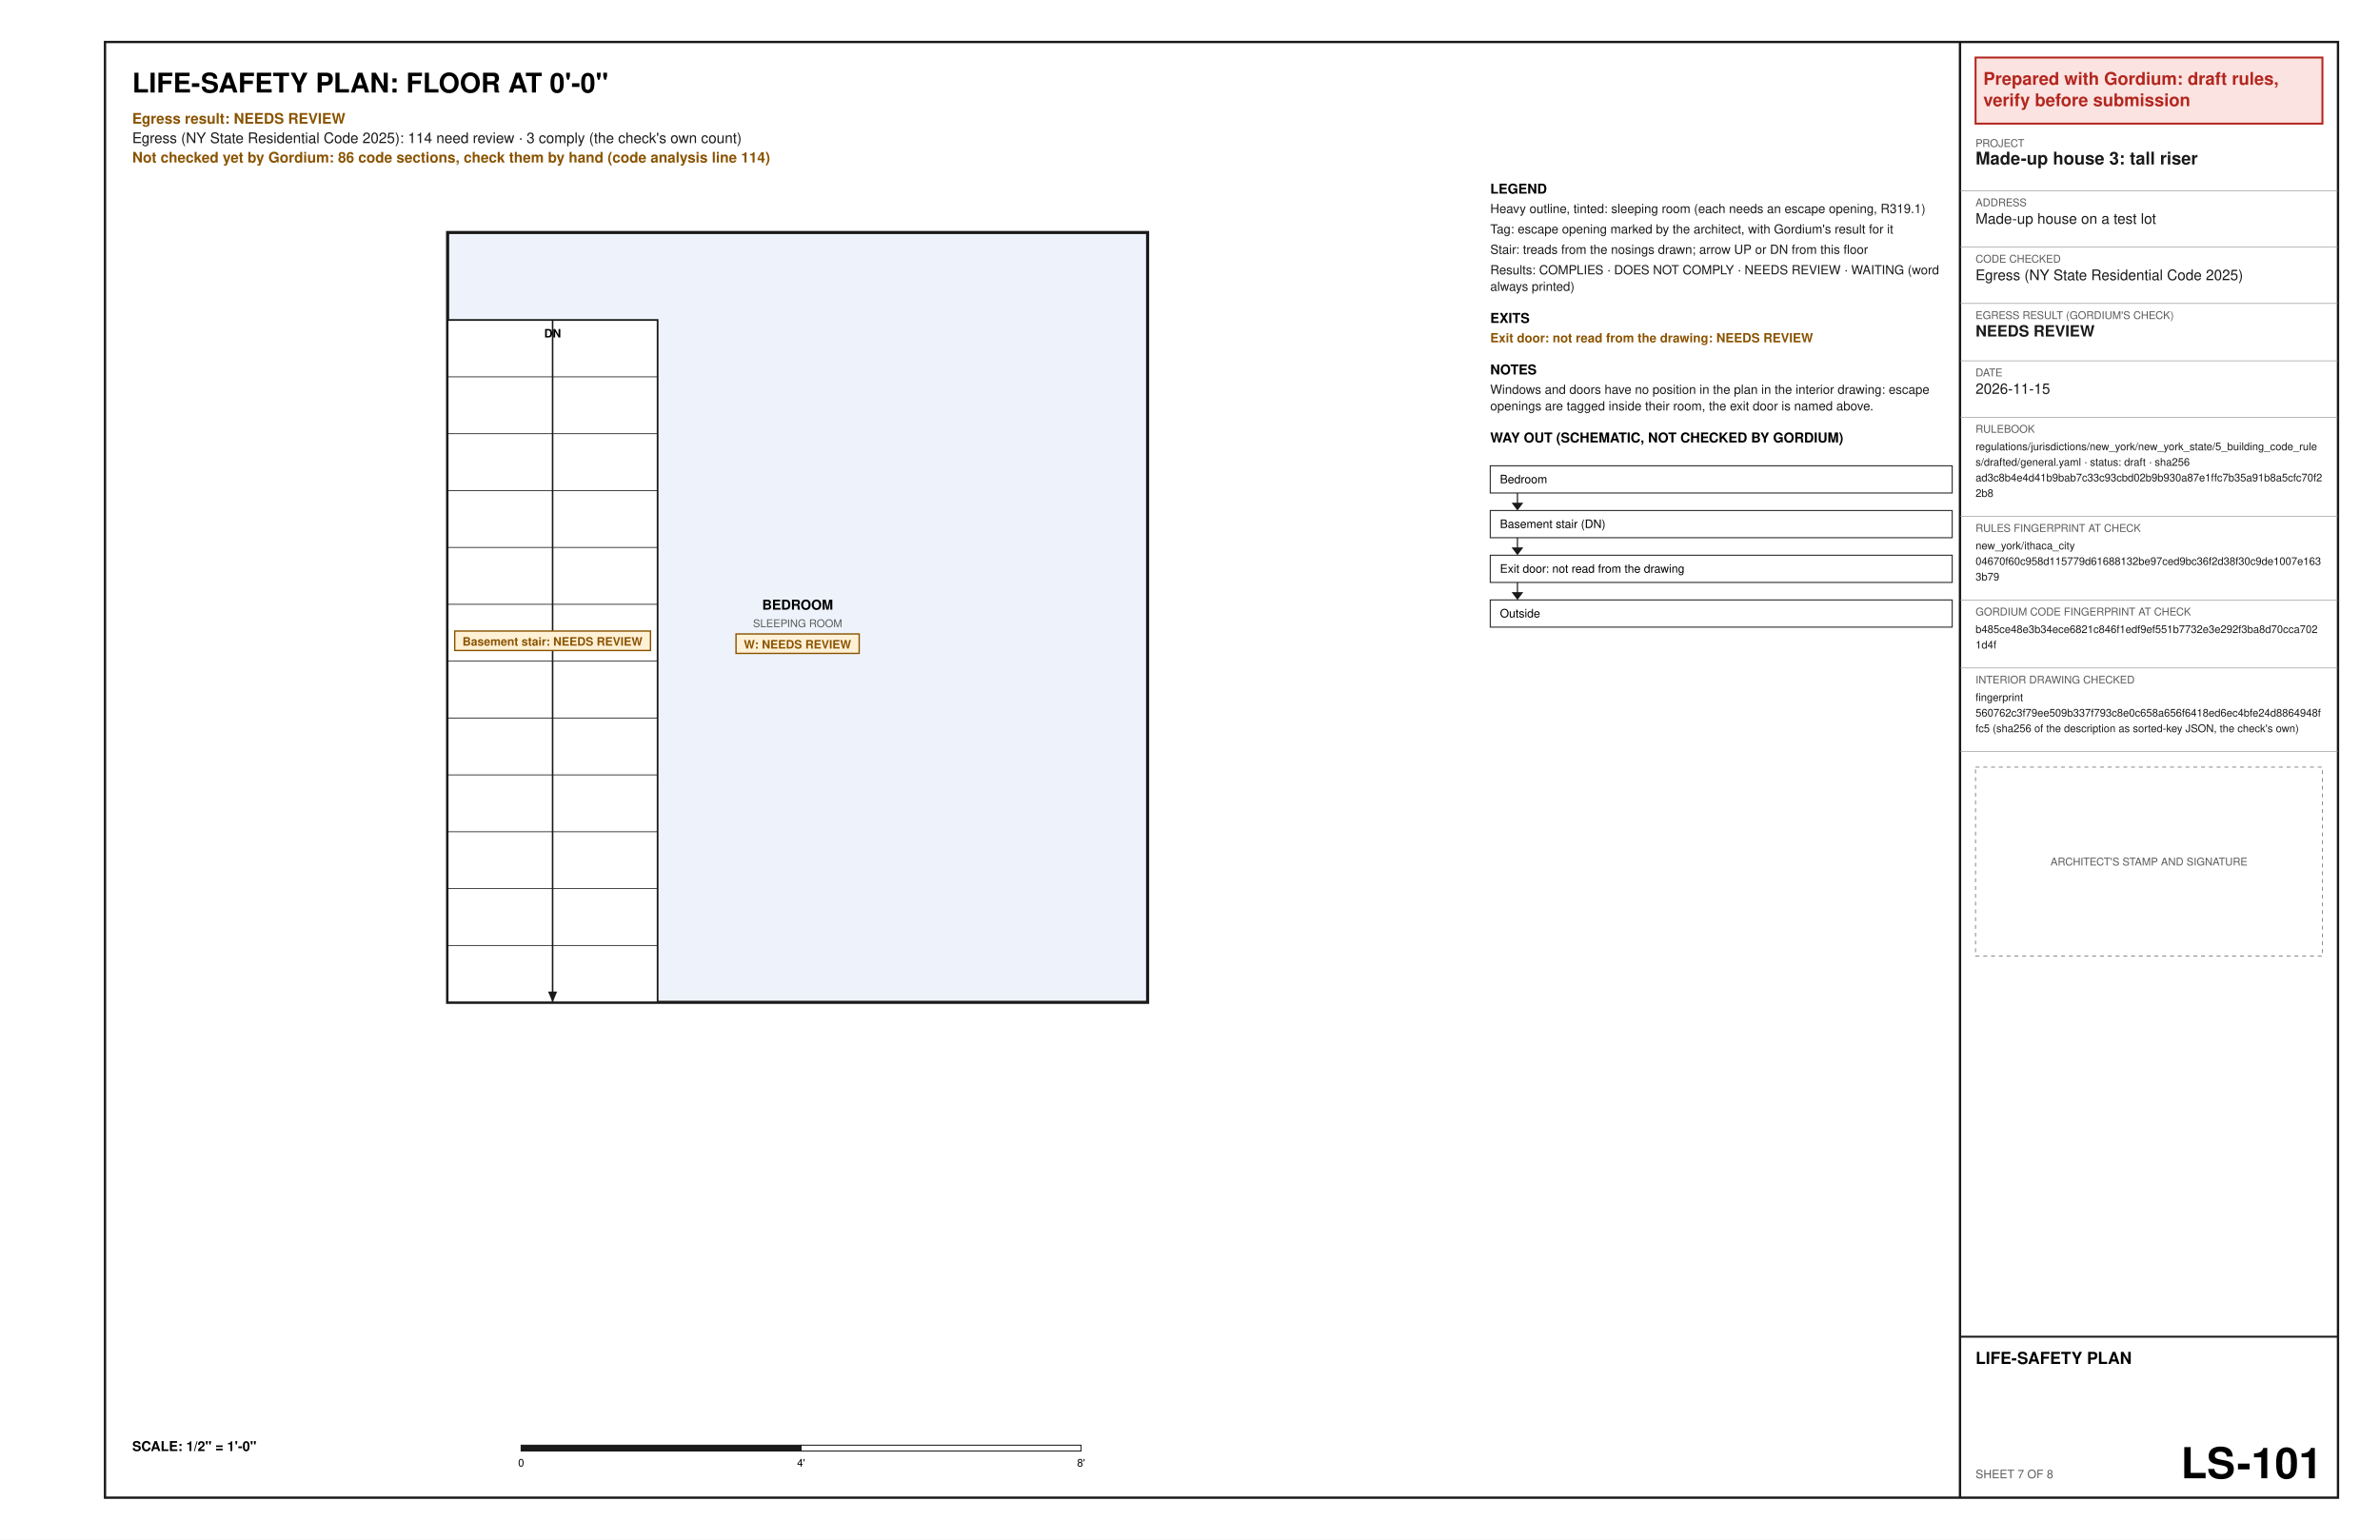
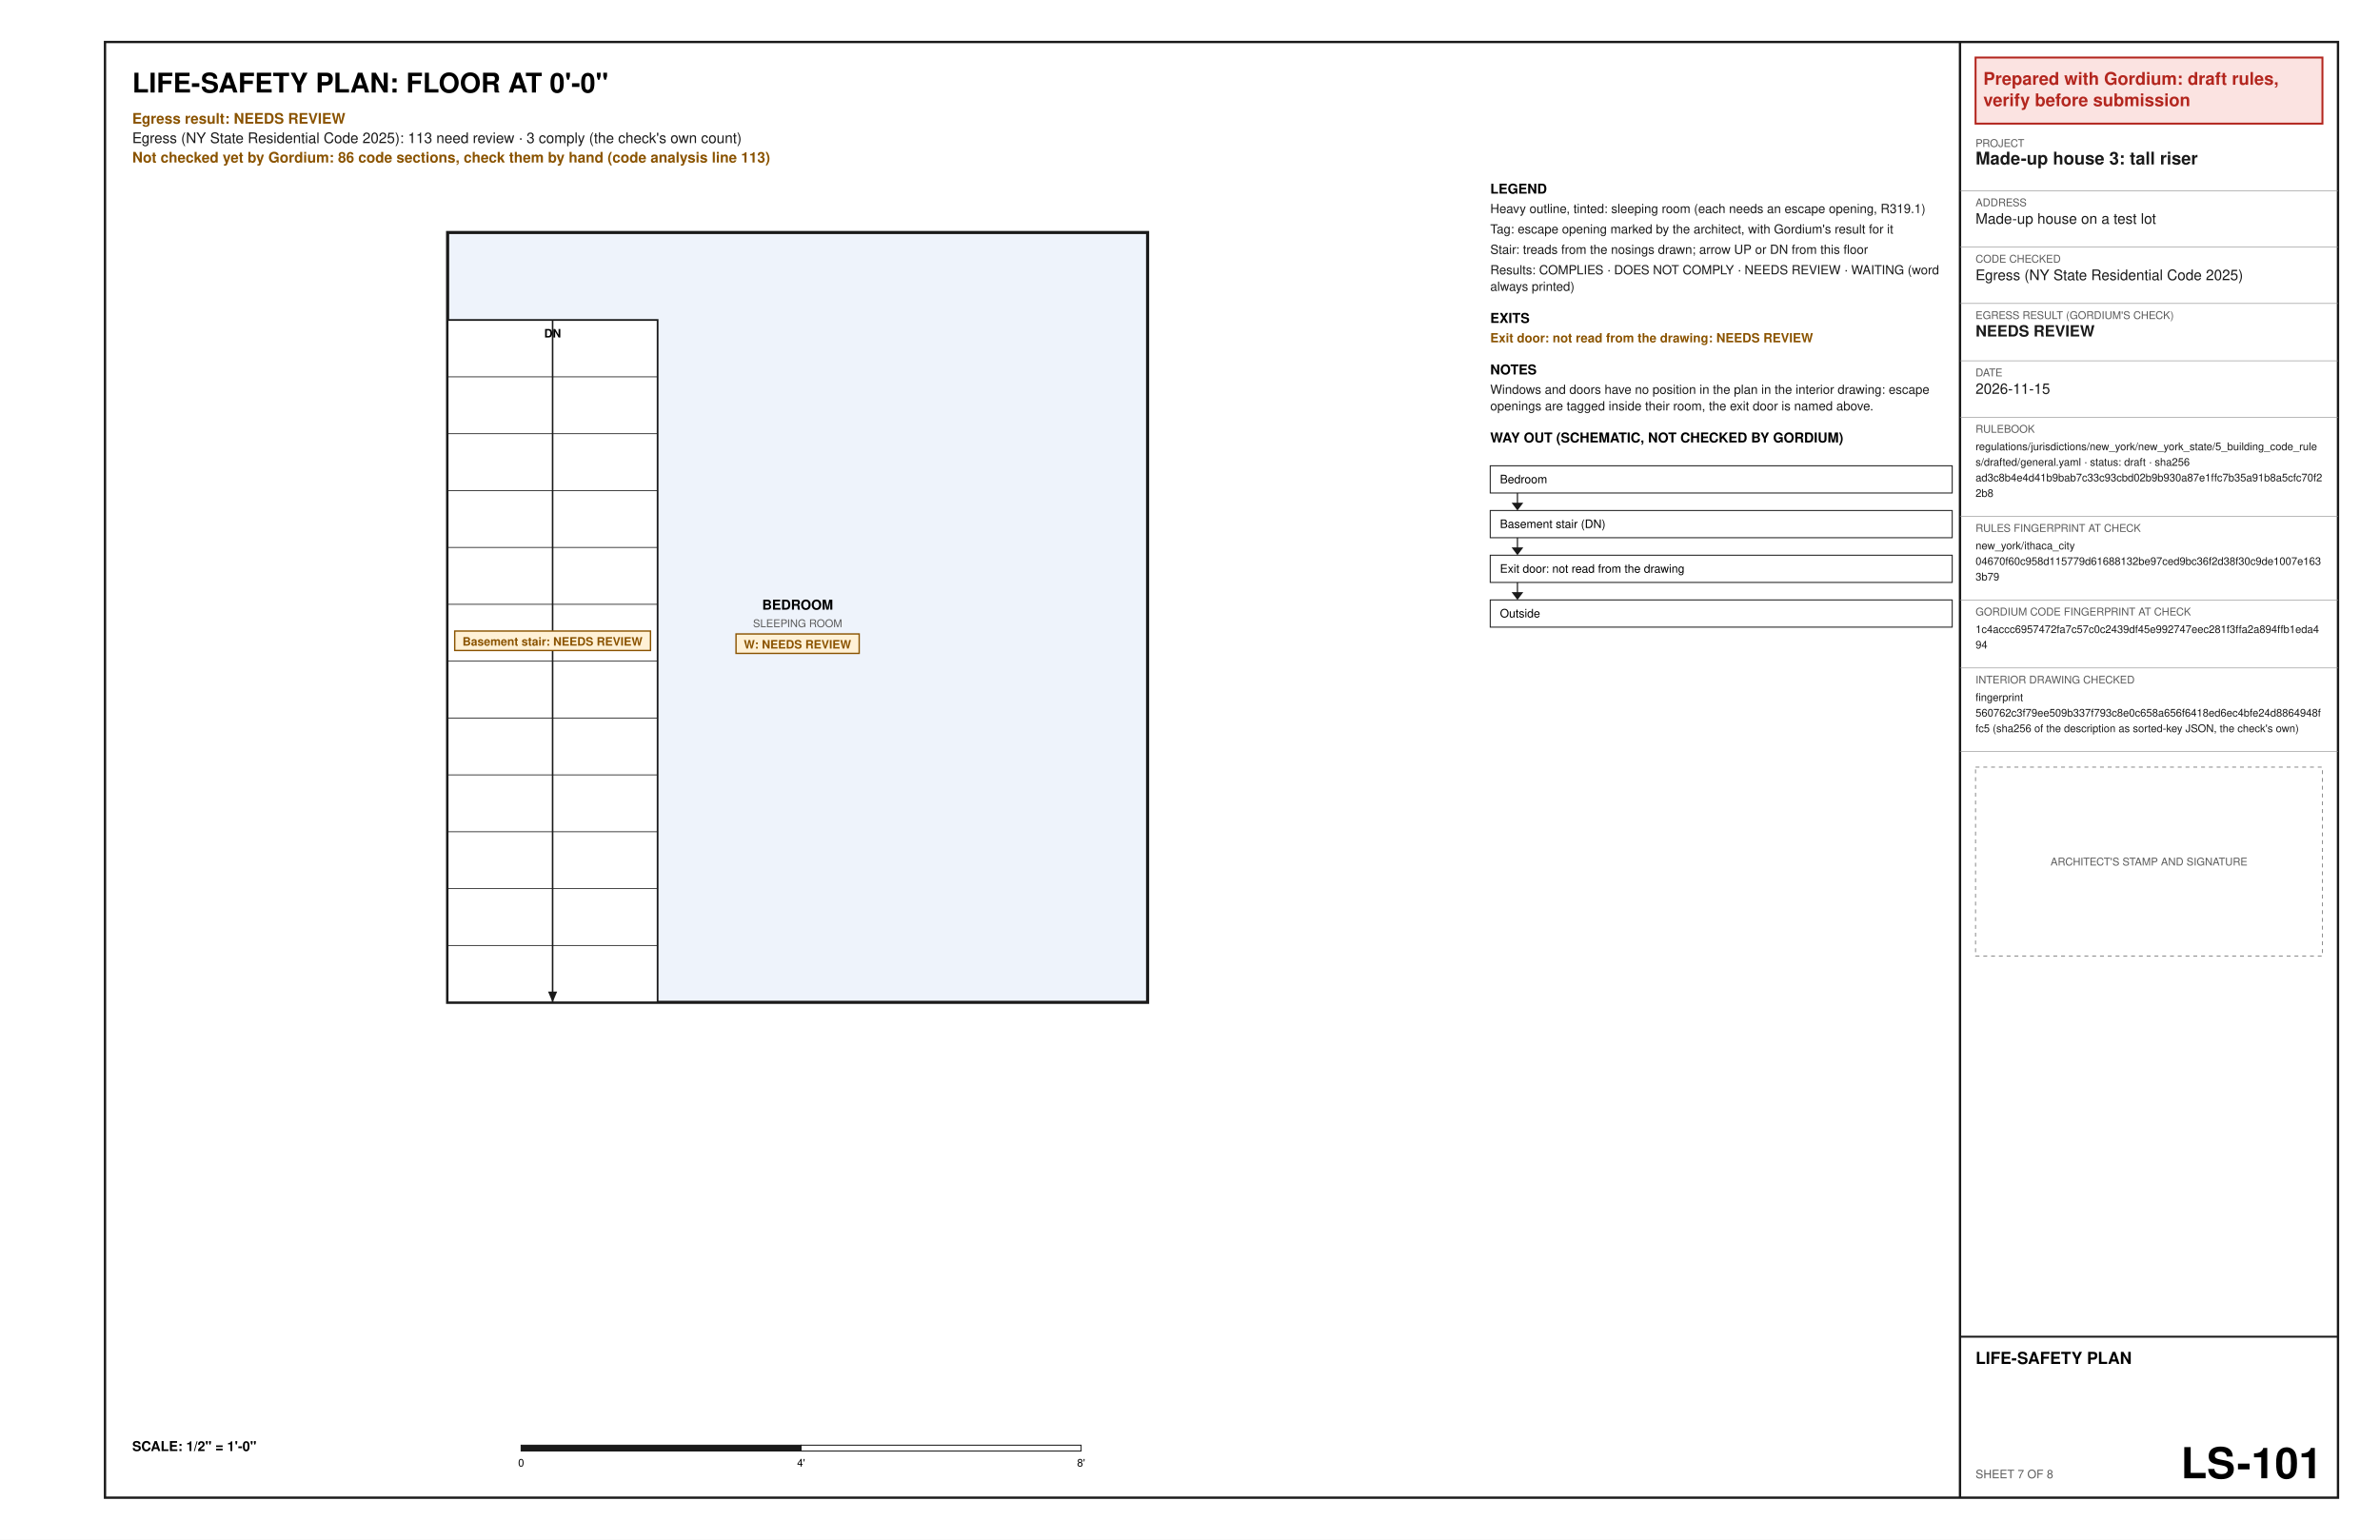
<svg xmlns="http://www.w3.org/2000/svg" width="17in" height="11in" viewBox="0 0 1224 792" font-family="Helvetica, Arial, sans-serif">
  <rect x="0" y="0" width="1224" height="792" fill="#ffffff" />
  <text x="68" y="47.6" font-size="14" font-weight="bold" text-anchor="start" fill="#000000" xml:space="preserve">LIFE-SAFETY PLAN: FLOOR AT 0'-0"</text>
  <text x="68" y="63.6" font-size="7.5" font-weight="bold" text-anchor="start" fill="#8a5300" xml:space="preserve">Egress result: NEEDS REVIEW</text>
-   <text x="68" y="73.6" font-size="7.5" text-anchor="start" fill="#1a1a1a" xml:space="preserve">Egress (NY State Residential Code 2025): 114 need review · 3 comply (the check's own count)</text>
-   <text x="68" y="83.6" font-size="7.5" font-weight="bold" text-anchor="start" fill="#8a5300" xml:space="preserve">Not checked yet by Gordium: 86 code sections, check them by hand (code analysis line 114)</text>
+   <text x="68" y="73.6" font-size="7.5" text-anchor="start" fill="#1a1a1a" xml:space="preserve">Egress (NY State Residential Code 2025): 113 need review · 3 comply (the check's own count)</text>
+   <text x="68" y="83.6" font-size="7.5" font-weight="bold" text-anchor="start" fill="#8a5300" xml:space="preserve">Not checked yet by Gordium: 86 code sections, check them by hand (code analysis line 113)</text>
  <polygon points="230.2,515.6 590.2,515.6 590.2,119.6 230.2,119.6" fill="#eef3fb" stroke="#1a1a1a" stroke-width="1.6" />
  <text x="410.2" y="313.6" font-size="7" font-weight="bold" text-anchor="middle" fill="#000000" xml:space="preserve">BEDROOM</text>
  <text x="410.2" y="322.6" font-size="5.5" text-anchor="middle" fill="#5a5a5a" xml:space="preserve">SLEEPING ROOM</text>
  <polygon points="378.53,326.1 441.87,326.1 441.87,336.1 378.53,336.1" fill="#fff1d6" stroke="#8a5300" stroke-width="0.7" />
  <text x="382.53" y="333.6" font-size="6" font-weight="bold" text-anchor="start" fill="#8a5300" xml:space="preserve">W: NEEDS REVIEW</text>
  <polygon points="230.2,515.6 338.2,515.6 338.2,164.6 230.2,164.6" fill="#ffffff" stroke="#1a1a1a" stroke-width="0.9" />
  <line x1="230.2" y1="486.35" x2="338.2" y2="486.35" stroke="#1a1a1a" stroke-width="0.4" />
  <line x1="230.2" y1="457.1" x2="338.2" y2="457.1" stroke="#1a1a1a" stroke-width="0.4" />
  <line x1="230.2" y1="427.85" x2="338.2" y2="427.85" stroke="#1a1a1a" stroke-width="0.4" />
  <line x1="230.2" y1="398.6" x2="338.2" y2="398.6" stroke="#1a1a1a" stroke-width="0.4" />
  <line x1="230.2" y1="369.35" x2="338.2" y2="369.35" stroke="#1a1a1a" stroke-width="0.4" />
  <line x1="230.2" y1="340.1" x2="338.2" y2="340.1" stroke="#1a1a1a" stroke-width="0.4" />
  <line x1="230.2" y1="310.85" x2="338.2" y2="310.85" stroke="#1a1a1a" stroke-width="0.4" />
  <line x1="230.2" y1="281.6" x2="338.2" y2="281.6" stroke="#1a1a1a" stroke-width="0.4" />
  <line x1="230.2" y1="252.35" x2="338.2" y2="252.35" stroke="#1a1a1a" stroke-width="0.4" />
  <line x1="230.2" y1="223.1" x2="338.2" y2="223.1" stroke="#1a1a1a" stroke-width="0.4" />
  <line x1="230.2" y1="193.85" x2="338.2" y2="193.85" stroke="#1a1a1a" stroke-width="0.4" />
  <line x1="284.2" y1="164.6" x2="284.2" y2="515.6" stroke="#1a1a1a" stroke-width="0.8" />
  <polygon points="284.2,515.6 281.86,510.07 286.54,510.07" fill="#1a1a1a" />
  <text x="284.2" y="173.6" font-size="6" font-weight="bold" text-anchor="middle" fill="#000000" xml:space="preserve">DN</text>
  <polygon points="233.86,324.6 334.54,324.6 334.54,334.6 233.86,334.6" fill="#fff1d6" stroke="#8a5300" stroke-width="0.7" />
  <text x="237.86" y="332.1" font-size="6" font-weight="bold" text-anchor="start" fill="#8a5300" xml:space="preserve">Basement stair: NEEDS REVIEW</text>
  <text x="68" y="746.4" font-size="7" font-weight="bold" text-anchor="start" fill="#000000" xml:space="preserve">SCALE: 1/2" = 1'-0"</text>
  <polygon points="268,743.4 412,743.4 412,746.4 268,746.4" fill="#1a1a1a" stroke="#1a1a1a" stroke-width="0.5" />
  <polygon points="412,743.4 556,743.4 556,746.4 412,746.4" fill="#ffffff" stroke="#1a1a1a" stroke-width="0.5" />
  <text x="268" y="754.4" font-size="5.5" text-anchor="middle" fill="#000000" xml:space="preserve">0</text>
  <text x="412" y="754.4" font-size="5.5" text-anchor="middle" fill="#000000" xml:space="preserve">4'</text>
  <text x="556" y="754.4" font-size="5.5" text-anchor="middle" fill="#000000" xml:space="preserve">8'</text>
  <text x="766.4" y="99.6" font-size="7" font-weight="bold" text-anchor="start" fill="#000000" xml:space="preserve">LEGEND</text>
  <text x="766.4" y="109.6" font-size="6.5" text-anchor="start" fill="#1a1a1a" xml:space="preserve">Heavy outline, tinted: sleeping room (each needs an escape opening, R319.1)</text>
  <text x="766.4" y="120.1" font-size="6.5" text-anchor="start" fill="#1a1a1a" xml:space="preserve">Tag: escape opening marked by the architect, with Gordium's result for it</text>
  <text x="766.4" y="130.6" font-size="6.5" text-anchor="start" fill="#1a1a1a" xml:space="preserve">Stair: treads from the nosings drawn; arrow UP or DN from this floor</text>
  <text x="766.4" y="141.1" font-size="6.5" text-anchor="start" fill="#1a1a1a" xml:space="preserve">Results: COMPLIES · DOES NOT COMPLY · NEEDS REVIEW · WAITING (word</text>
  <text x="766.4" y="149.6" font-size="6.5" text-anchor="start" fill="#1a1a1a" xml:space="preserve">always printed)</text>
  <text x="766.4" y="166.1" font-size="7" font-weight="bold" text-anchor="start" fill="#000000" xml:space="preserve">EXITS</text>
  <text x="766.4" y="176.1" font-size="6.5" font-weight="bold" text-anchor="start" fill="#8a5300" xml:space="preserve">Exit door: not read from the drawing: NEEDS REVIEW</text>
  <text x="766.4" y="192.6" font-size="7" font-weight="bold" text-anchor="start" fill="#000000" xml:space="preserve">NOTES</text>
  <text x="766.4" y="202.6" font-size="6.5" text-anchor="start" fill="#1a1a1a" xml:space="preserve">Windows and doors have no position in the plan in the interior drawing: escape</text>
  <text x="766.4" y="211.1" font-size="6.5" text-anchor="start" fill="#1a1a1a" xml:space="preserve">openings are tagged inside their room, the exit door is named above.</text>
  <text x="766.4" y="227.6" font-size="7" font-weight="bold" text-anchor="start" fill="#000000" xml:space="preserve">WAY OUT (SCHEMATIC, NOT CHECKED BY GORDIUM)</text>
  <polygon points="766.4,239.6 1004,239.6 1004,253.6 766.4,253.6" fill="none" stroke="#1a1a1a" stroke-width="0.5" />
  <text x="771.4" y="248.6" font-size="6" text-anchor="start" fill="#000000" xml:space="preserve">Bedroom</text>
  <line x1="780.4" y1="253.6" x2="780.4" y2="261.6" stroke="#1a1a1a" stroke-width="0.6" />
  <polygon points="777.4,258.6 783.4,258.6 780.4,262.6" fill="#1a1a1a" />
  <polygon points="766.4,262.6 1004,262.6 1004,276.6 766.4,276.6" fill="none" stroke="#1a1a1a" stroke-width="0.5" />
  <text x="771.4" y="271.6" font-size="6" text-anchor="start" fill="#000000" xml:space="preserve">Basement stair (DN)</text>
  <line x1="780.4" y1="276.6" x2="780.4" y2="284.6" stroke="#1a1a1a" stroke-width="0.6" />
  <polygon points="777.4,281.6 783.4,281.6 780.4,285.6" fill="#1a1a1a" />
  <polygon points="766.4,285.6 1004,285.6 1004,299.6 766.4,299.6" fill="none" stroke="#1a1a1a" stroke-width="0.5" />
  <text x="771.4" y="294.6" font-size="6" text-anchor="start" fill="#000000" xml:space="preserve">Exit door: not read from the drawing</text>
  <line x1="780.4" y1="299.6" x2="780.4" y2="307.6" stroke="#1a1a1a" stroke-width="0.6" />
  <polygon points="777.4,304.6 783.4,304.6 780.4,308.6" fill="#1a1a1a" />
  <polygon points="766.4,308.6 1004,308.6 1004,322.6 766.4,322.6" fill="none" stroke="#1a1a1a" stroke-width="0.5" />
  <text x="771.4" y="317.6" font-size="6" text-anchor="start" fill="#000000" xml:space="preserve">Outside</text>
  <polygon points="54,21.6 1202.4,21.6 1202.4,770.4 54,770.4" fill="none" stroke="#1a1a1a" stroke-width="1.2" />
  <line x1="1008" y1="21.6" x2="1008" y2="770.4" stroke="#1a1a1a" stroke-width="1.2" />
  <polygon points="1016,29.6 1194.4,29.6 1194.4,63.6 1016,63.6" fill="#fbe3e1" stroke="#b3261e" stroke-width="1" />
  <text x="1020" y="43.6" font-size="9" font-weight="bold" text-anchor="start" fill="#b3261e" xml:space="preserve">Prepared with Gordium: draft rules,</text>
  <text x="1020" y="54.6" font-size="9" font-weight="bold" text-anchor="start" fill="#b3261e" xml:space="preserve">verify before submission</text>
  <text x="1016" y="75.6" font-size="5.5" text-anchor="start" fill="#5a5a5a" xml:space="preserve">PROJECT</text>
  <text x="1016" y="84.6" font-size="9" font-weight="bold" text-anchor="start" fill="#1a1a1a" xml:space="preserve">Made-up house 3: tall riser</text>
  <line x1="1008" y1="98.1" x2="1202.4" y2="98.1" stroke="#8c8c8c" stroke-width="0.3" />
  <text x="1016" y="106.1" font-size="5.5" text-anchor="start" fill="#5a5a5a" xml:space="preserve">ADDRESS</text>
  <text x="1016" y="115.1" font-size="7.5" text-anchor="start" fill="#1a1a1a" xml:space="preserve">Made-up house on a test lot</text>
  <line x1="1008" y1="127.1" x2="1202.4" y2="127.1" stroke="#8c8c8c" stroke-width="0.3" />
  <text x="1016" y="135.1" font-size="5.5" text-anchor="start" fill="#5a5a5a" xml:space="preserve">CODE CHECKED</text>
  <text x="1016" y="144.1" font-size="7.5" text-anchor="start" fill="#1a1a1a" xml:space="preserve">Egress (NY State Residential Code 2025)</text>
  <line x1="1008" y1="156.1" x2="1202.4" y2="156.1" stroke="#8c8c8c" stroke-width="0.3" />
  <text x="1016" y="164.1" font-size="5.5" text-anchor="start" fill="#5a5a5a" xml:space="preserve">EGRESS RESULT (GORDIUM'S CHECK)</text>
  <text x="1016" y="173.1" font-size="8" font-weight="bold" text-anchor="start" fill="#1a1a1a" xml:space="preserve">NEEDS REVIEW</text>
  <line x1="1008" y1="185.6" x2="1202.4" y2="185.6" stroke="#8c8c8c" stroke-width="0.3" />
  <text x="1016" y="193.6" font-size="5.5" text-anchor="start" fill="#5a5a5a" xml:space="preserve">DATE</text>
  <text x="1016" y="202.6" font-size="7.5" text-anchor="start" fill="#1a1a1a" xml:space="preserve">2026-11-15</text>
  <line x1="1008" y1="214.6" x2="1202.4" y2="214.6" stroke="#8c8c8c" stroke-width="0.3" />
  <text x="1016" y="222.6" font-size="5.5" text-anchor="start" fill="#5a5a5a" xml:space="preserve">RULEBOOK</text>
  <text x="1016" y="231.6" font-size="5.5" text-anchor="start" fill="#1a1a1a" xml:space="preserve">regulations/jurisdictions/new_york/new_york_state/5_building_code_rule</text>
  <text x="1016" y="239.6" font-size="5.5" text-anchor="start" fill="#1a1a1a" xml:space="preserve">s/drafted/general.yaml · status: draft · sha256</text>
  <text x="1016" y="247.6" font-size="5.5" text-anchor="start" fill="#1a1a1a" xml:space="preserve">ad3c8b4e4d41b9bab7c33c93cbd02b9b930a87e1ffc7b35a91b8a5cfc70f2</text>
  <text x="1016" y="255.6" font-size="5.5" text-anchor="start" fill="#1a1a1a" xml:space="preserve">2b8</text>
  <line x1="1008" y1="265.6" x2="1202.4" y2="265.6" stroke="#8c8c8c" stroke-width="0.3" />
  <text x="1016" y="273.6" font-size="5.5" text-anchor="start" fill="#5a5a5a" xml:space="preserve">RULES FINGERPRINT AT CHECK</text>
  <text x="1016" y="282.6" font-size="5.5" text-anchor="start" fill="#1a1a1a" xml:space="preserve">new_york/ithaca_city</text>
  <text x="1016" y="290.6" font-size="5.5" text-anchor="start" fill="#1a1a1a" xml:space="preserve">04670f60c958d115779d61688132be97ced9bc36f2d38f30c9de1007e163</text>
  <text x="1016" y="298.6" font-size="5.5" text-anchor="start" fill="#1a1a1a" xml:space="preserve">3b79</text>
  <line x1="1008" y1="308.6" x2="1202.4" y2="308.6" stroke="#8c8c8c" stroke-width="0.3" />
  <text x="1016" y="316.6" font-size="5.5" text-anchor="start" fill="#5a5a5a" xml:space="preserve">GORDIUM CODE FINGERPRINT AT CHECK</text>
-   <text x="1016" y="325.6" font-size="5.5" text-anchor="start" fill="#1a1a1a" xml:space="preserve">b485ce48e3b34ece6821c846f1edf9ef551b7732e3e292f3ba8d70cca702</text>
-   <text x="1016" y="333.6" font-size="5.5" text-anchor="start" fill="#1a1a1a" xml:space="preserve">1d4f</text>
+   <text x="1016" y="325.6" font-size="5.5" text-anchor="start" fill="#1a1a1a" xml:space="preserve">1c4accc6957472fa7c57c0c2439df45e992747eec281f3ffa2a894ffb1eda4</text>
+   <text x="1016" y="333.6" font-size="5.5" text-anchor="start" fill="#1a1a1a" xml:space="preserve">94</text>
  <line x1="1008" y1="343.6" x2="1202.4" y2="343.6" stroke="#8c8c8c" stroke-width="0.3" />
  <text x="1016" y="351.6" font-size="5.5" text-anchor="start" fill="#5a5a5a" xml:space="preserve">INTERIOR DRAWING CHECKED</text>
  <text x="1016" y="360.6" font-size="5.5" text-anchor="start" fill="#1a1a1a" xml:space="preserve">fingerprint</text>
  <text x="1016" y="368.6" font-size="5.5" text-anchor="start" fill="#1a1a1a" xml:space="preserve">560762c3f79ee509b337f793c8e0c658a656f6418ed6ec4bfe24d8864948f</text>
  <text x="1016" y="376.6" font-size="5.5" text-anchor="start" fill="#1a1a1a" xml:space="preserve">fc5 (sha256 of the description as sorted-key JSON, the check's own)</text>
  <line x1="1008" y1="386.6" x2="1202.4" y2="386.6" stroke="#8c8c8c" stroke-width="0.3" />
  <polygon points="1016,394.6 1194.4,394.6 1194.4,491.8 1016,491.8" fill="none" stroke="#8c8c8c" stroke-width="0.5" stroke-dasharray="2 2" />
  <text x="1105.2" y="445.2" font-size="5.5" text-anchor="middle" fill="#5a5a5a" xml:space="preserve">ARCHITECT'S STAMP AND SIGNATURE</text>
  <line x1="1008" y1="687.6" x2="1202.4" y2="687.6" stroke="#1a1a1a" stroke-width="1" />
  <text x="1016" y="701.6" font-size="8.5" font-weight="bold" text-anchor="start" fill="#000000" xml:space="preserve">LIFE-SAFETY PLAN</text>
  <text x="1016" y="760.4" font-size="6" text-anchor="start" fill="#5a5a5a" xml:space="preserve">SHEET 7 OF 8</text>
  <text x="1194.4" y="760.4" font-size="22" font-weight="bold" text-anchor="end" fill="#000000" xml:space="preserve">LS-101</text>
</svg>
